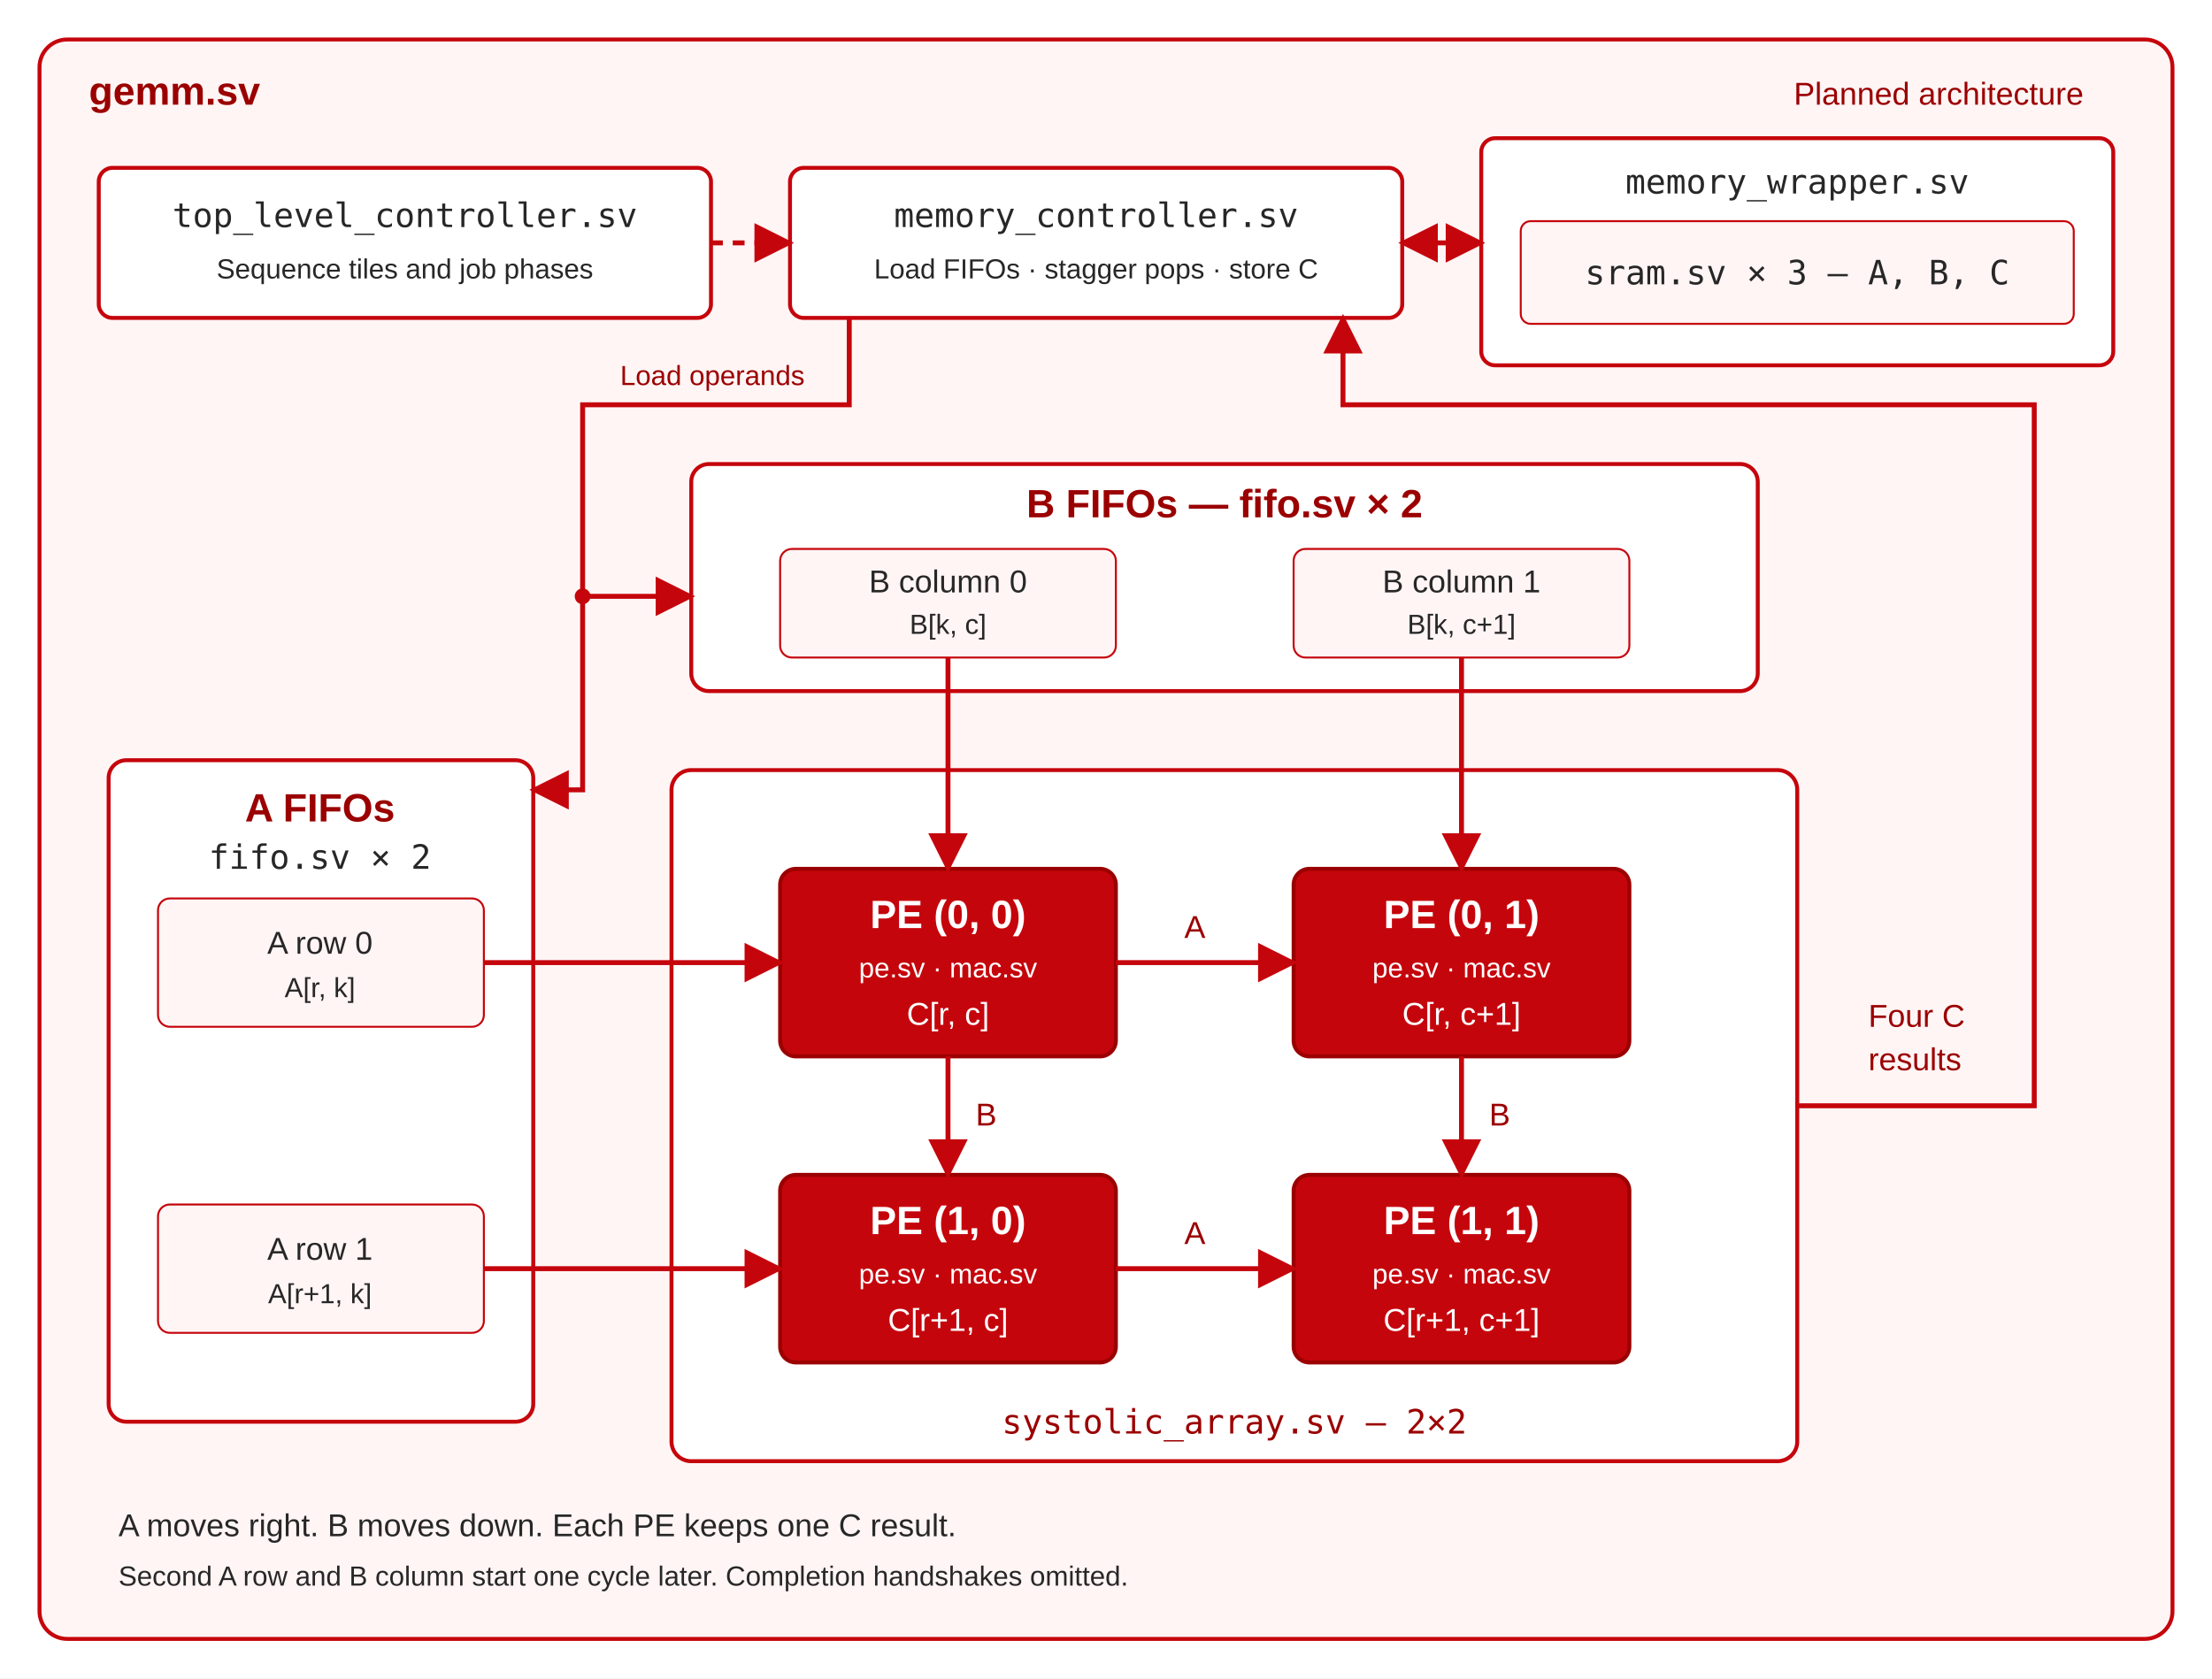
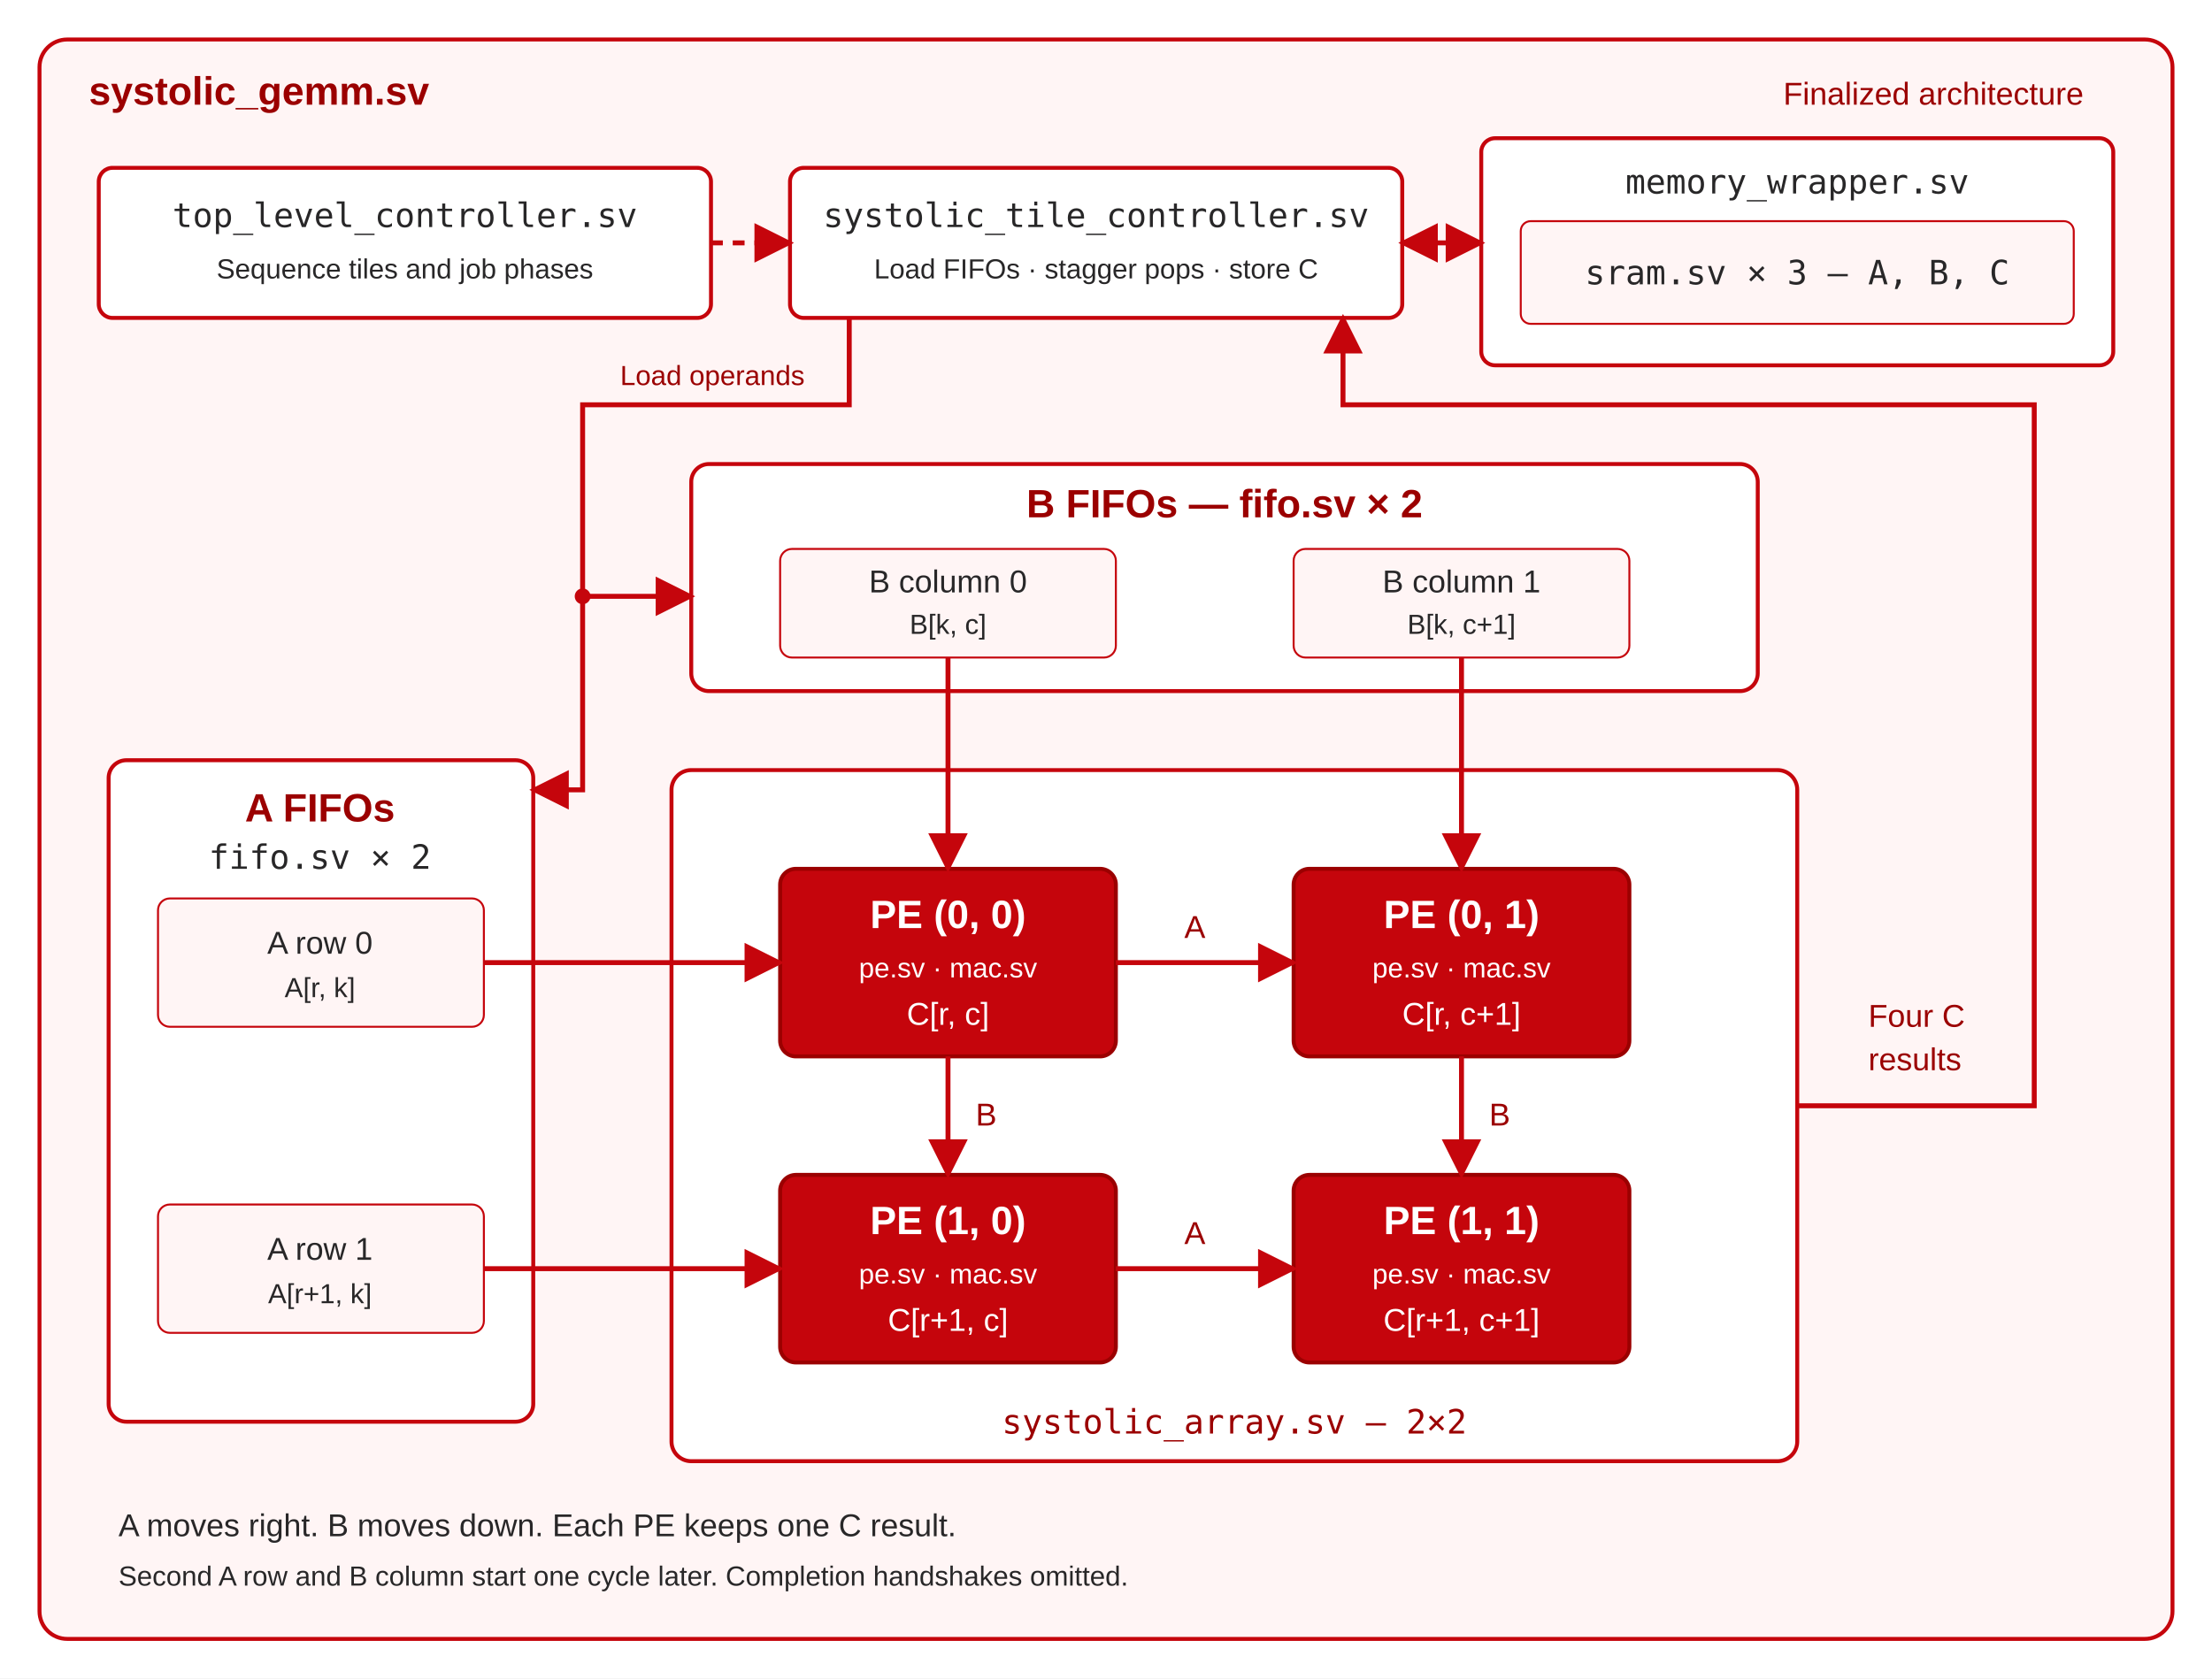
<svg xmlns="http://www.w3.org/2000/svg" width="1120" height="850" viewBox="0 0 1120 850" role="img" aria-labelledby="title desc">
  <defs>
    <marker id="arrow" viewBox="0 0 10 10" refX="9" refY="5" markerWidth="8" markerHeight="8" orient="auto-start-reverse">
      <path d="M 0 0 L 10 5 L 0 10 z" fill="#C5050C" />
    </marker>
  </defs>
  <style>
    text { font-family: Arial, Helvetica, sans-serif; fill: #282728; }
    .file { font-family: ui-monospace, SFMono-Regular, Consolas, monospace; font-size: 17px; }
    .heading { font-size: 20px; font-weight: 700; }
    .label { font-size: 16px; }
    .small { font-size: 14px; }
    .red { fill: #9B0000; }
    .white { fill: #FFFFFF; }
    .box { fill: #FFFFFF; stroke: #C5050C; stroke-width: 2; }
    .tile { fill: #C5050C; stroke: #9B0000; stroke-width: 2; }
    .flow { fill: none; stroke: #C5050C; stroke-width: 2.5; marker-end: url(#arrow); }
    .control { stroke-dasharray: 6 5; }
  </style>
  <rect width="1120" height="850" fill="#FFFFFF" />
  <rect x="20" y="20" width="1080" height="810" rx="14" fill="#FFF5F5" stroke="#C5050C" stroke-width="2" />
-   <text x="45" y="53" class="heading red">gemm.sv</text>
-   <text x="1055" y="53" class="label red" text-anchor="end">Planned architecture</text>
+   <text x="45" y="53" class="heading red">systolic_gemm.sv</text>
+   <text x="1055" y="53" class="label red" text-anchor="end">Finalized architecture</text>
  <rect x="50" y="85" width="310" height="76" rx="7" class="box" />
  <text x="205" y="115" text-anchor="middle" class="file">top_level_controller.sv</text>
  <text x="205" y="141" text-anchor="middle" class="small">Sequence tiles and job phases</text>
  <rect x="400" y="85" width="310" height="76" rx="7" class="box" />
-   <text x="555" y="115" text-anchor="middle" class="file">memory_controller.sv</text>
+   <text x="555" y="115" text-anchor="middle" class="file">systolic_tile_controller.sv</text>
  <text x="555" y="141" text-anchor="middle" class="small">Load FIFOs · stagger pops · store C</text>
  <rect x="750" y="70" width="320" height="115" rx="7" class="box" />
  <text x="910" y="98" text-anchor="middle" class="file">memory_wrapper.sv</text>
  <rect x="770" y="112" width="280" height="52" rx="5" fill="#FFF5F5" stroke="#C5050C" />
  <text x="910" y="144" text-anchor="middle" class="file">sram.sv × 3 — A, B, C</text>
  <path d="M 360 123 H 400" class="flow control" />
  <path d="M 710 123 H 750" class="flow" marker-start="url(#arrow)" />
  <rect x="55" y="385" width="215" height="335" rx="9" class="box" />
  <text x="162" y="416" text-anchor="middle" class="heading red">A FIFOs</text>
  <text x="162" y="440" text-anchor="middle" class="file">fifo.sv × 2</text>
  <rect x="80" y="455" width="165" height="65" rx="6" fill="#FFF5F5" stroke="#C5050C" />
  <text x="162" y="483" text-anchor="middle" class="label">A row 0</text>
  <text x="162" y="505" text-anchor="middle" class="small">A[r, k]</text>
  <rect x="80" y="610" width="165" height="65" rx="6" fill="#FFF5F5" stroke="#C5050C" />
  <text x="162" y="638" text-anchor="middle" class="label">A row 1</text>
  <text x="162" y="660" text-anchor="middle" class="small">A[r+1, k]</text>
  <rect x="350" y="235" width="540" height="115" rx="9" class="box" />
  <text x="620" y="262" text-anchor="middle" class="heading red">B FIFOs — fifo.sv × 2</text>
  <rect x="395" y="278" width="170" height="55" rx="6" fill="#FFF5F5" stroke="#C5050C" />
  <text x="480" y="300" text-anchor="middle" class="label">B column 0</text>
  <text x="480" y="321" text-anchor="middle" class="small">B[k, c]</text>
  <rect x="655" y="278" width="170" height="55" rx="6" fill="#FFF5F5" stroke="#C5050C" />
  <text x="740" y="300" text-anchor="middle" class="label">B column 1</text>
  <text x="740" y="321" text-anchor="middle" class="small">B[k, c+1]</text>
  <path d="M 430 161 V 205 H 295 V 302 H 350" class="flow" />
  <path d="M 295 302 V 400 H 270" class="flow" />
  <circle cx="295" cy="302" r="4" fill="#C5050C" />
  <text x="314" y="195" class="small red">Load operands</text>
  <rect x="340" y="390" width="570" height="350" rx="10" class="box" />
  <text x="625" y="726" text-anchor="middle" class="file red">systolic_array.sv — 2×2</text>
  <rect x="395" y="440" width="170" height="95" rx="8" class="tile" />
  <text x="480" y="470" text-anchor="middle" class="heading white">PE (0, 0)</text>
  <text x="480" y="495" text-anchor="middle" class="small white">pe.sv · mac.sv</text>
  <text x="480" y="519" text-anchor="middle" class="label white">C[r, c]</text>
  <rect x="655" y="440" width="170" height="95" rx="8" class="tile" />
  <text x="740" y="470" text-anchor="middle" class="heading white">PE (0, 1)</text>
  <text x="740" y="495" text-anchor="middle" class="small white">pe.sv · mac.sv</text>
  <text x="740" y="519" text-anchor="middle" class="label white">C[r, c+1]</text>
  <rect x="395" y="595" width="170" height="95" rx="8" class="tile" />
  <text x="480" y="625" text-anchor="middle" class="heading white">PE (1, 0)</text>
  <text x="480" y="650" text-anchor="middle" class="small white">pe.sv · mac.sv</text>
  <text x="480" y="674" text-anchor="middle" class="label white">C[r+1, c]</text>
  <rect x="655" y="595" width="170" height="95" rx="8" class="tile" />
  <text x="740" y="625" text-anchor="middle" class="heading white">PE (1, 1)</text>
  <text x="740" y="650" text-anchor="middle" class="small white">pe.sv · mac.sv</text>
  <text x="740" y="674" text-anchor="middle" class="label white">C[r+1, c+1]</text>
  <path d="M 245 487.5 H 395" class="flow" />
  <path d="M 245 642.5 H 395" class="flow" />
  <path d="M 480 333 V 440" class="flow" />
  <path d="M 740 333 V 440" class="flow" />
  <path d="M 565 487.5 H 655" class="flow" />
  <path d="M 565 642.5 H 655" class="flow" />
  <path d="M 480 535 V 595" class="flow" />
  <path d="M 740 535 V 595" class="flow" />
  <text x="605" y="475" text-anchor="middle" class="label red">A</text>
  <text x="605" y="630" text-anchor="middle" class="label red">A</text>
  <text x="494" y="570" class="label red">B</text>
  <text x="754" y="570" class="label red">B</text>
  <path d="M 910 560 H 1030 V 205 H 680 V 161" class="flow" />
  <text x="946" y="520" class="label red">Four C</text>
  <text x="946" y="542" class="label red">results</text>
  <text x="60" y="778" class="label">A moves right. B moves down. Each PE keeps one C result.</text>
  <text x="60" y="803" class="small">Second A row and B column start one cycle later. Completion handshakes omitted.</text>
</svg>
